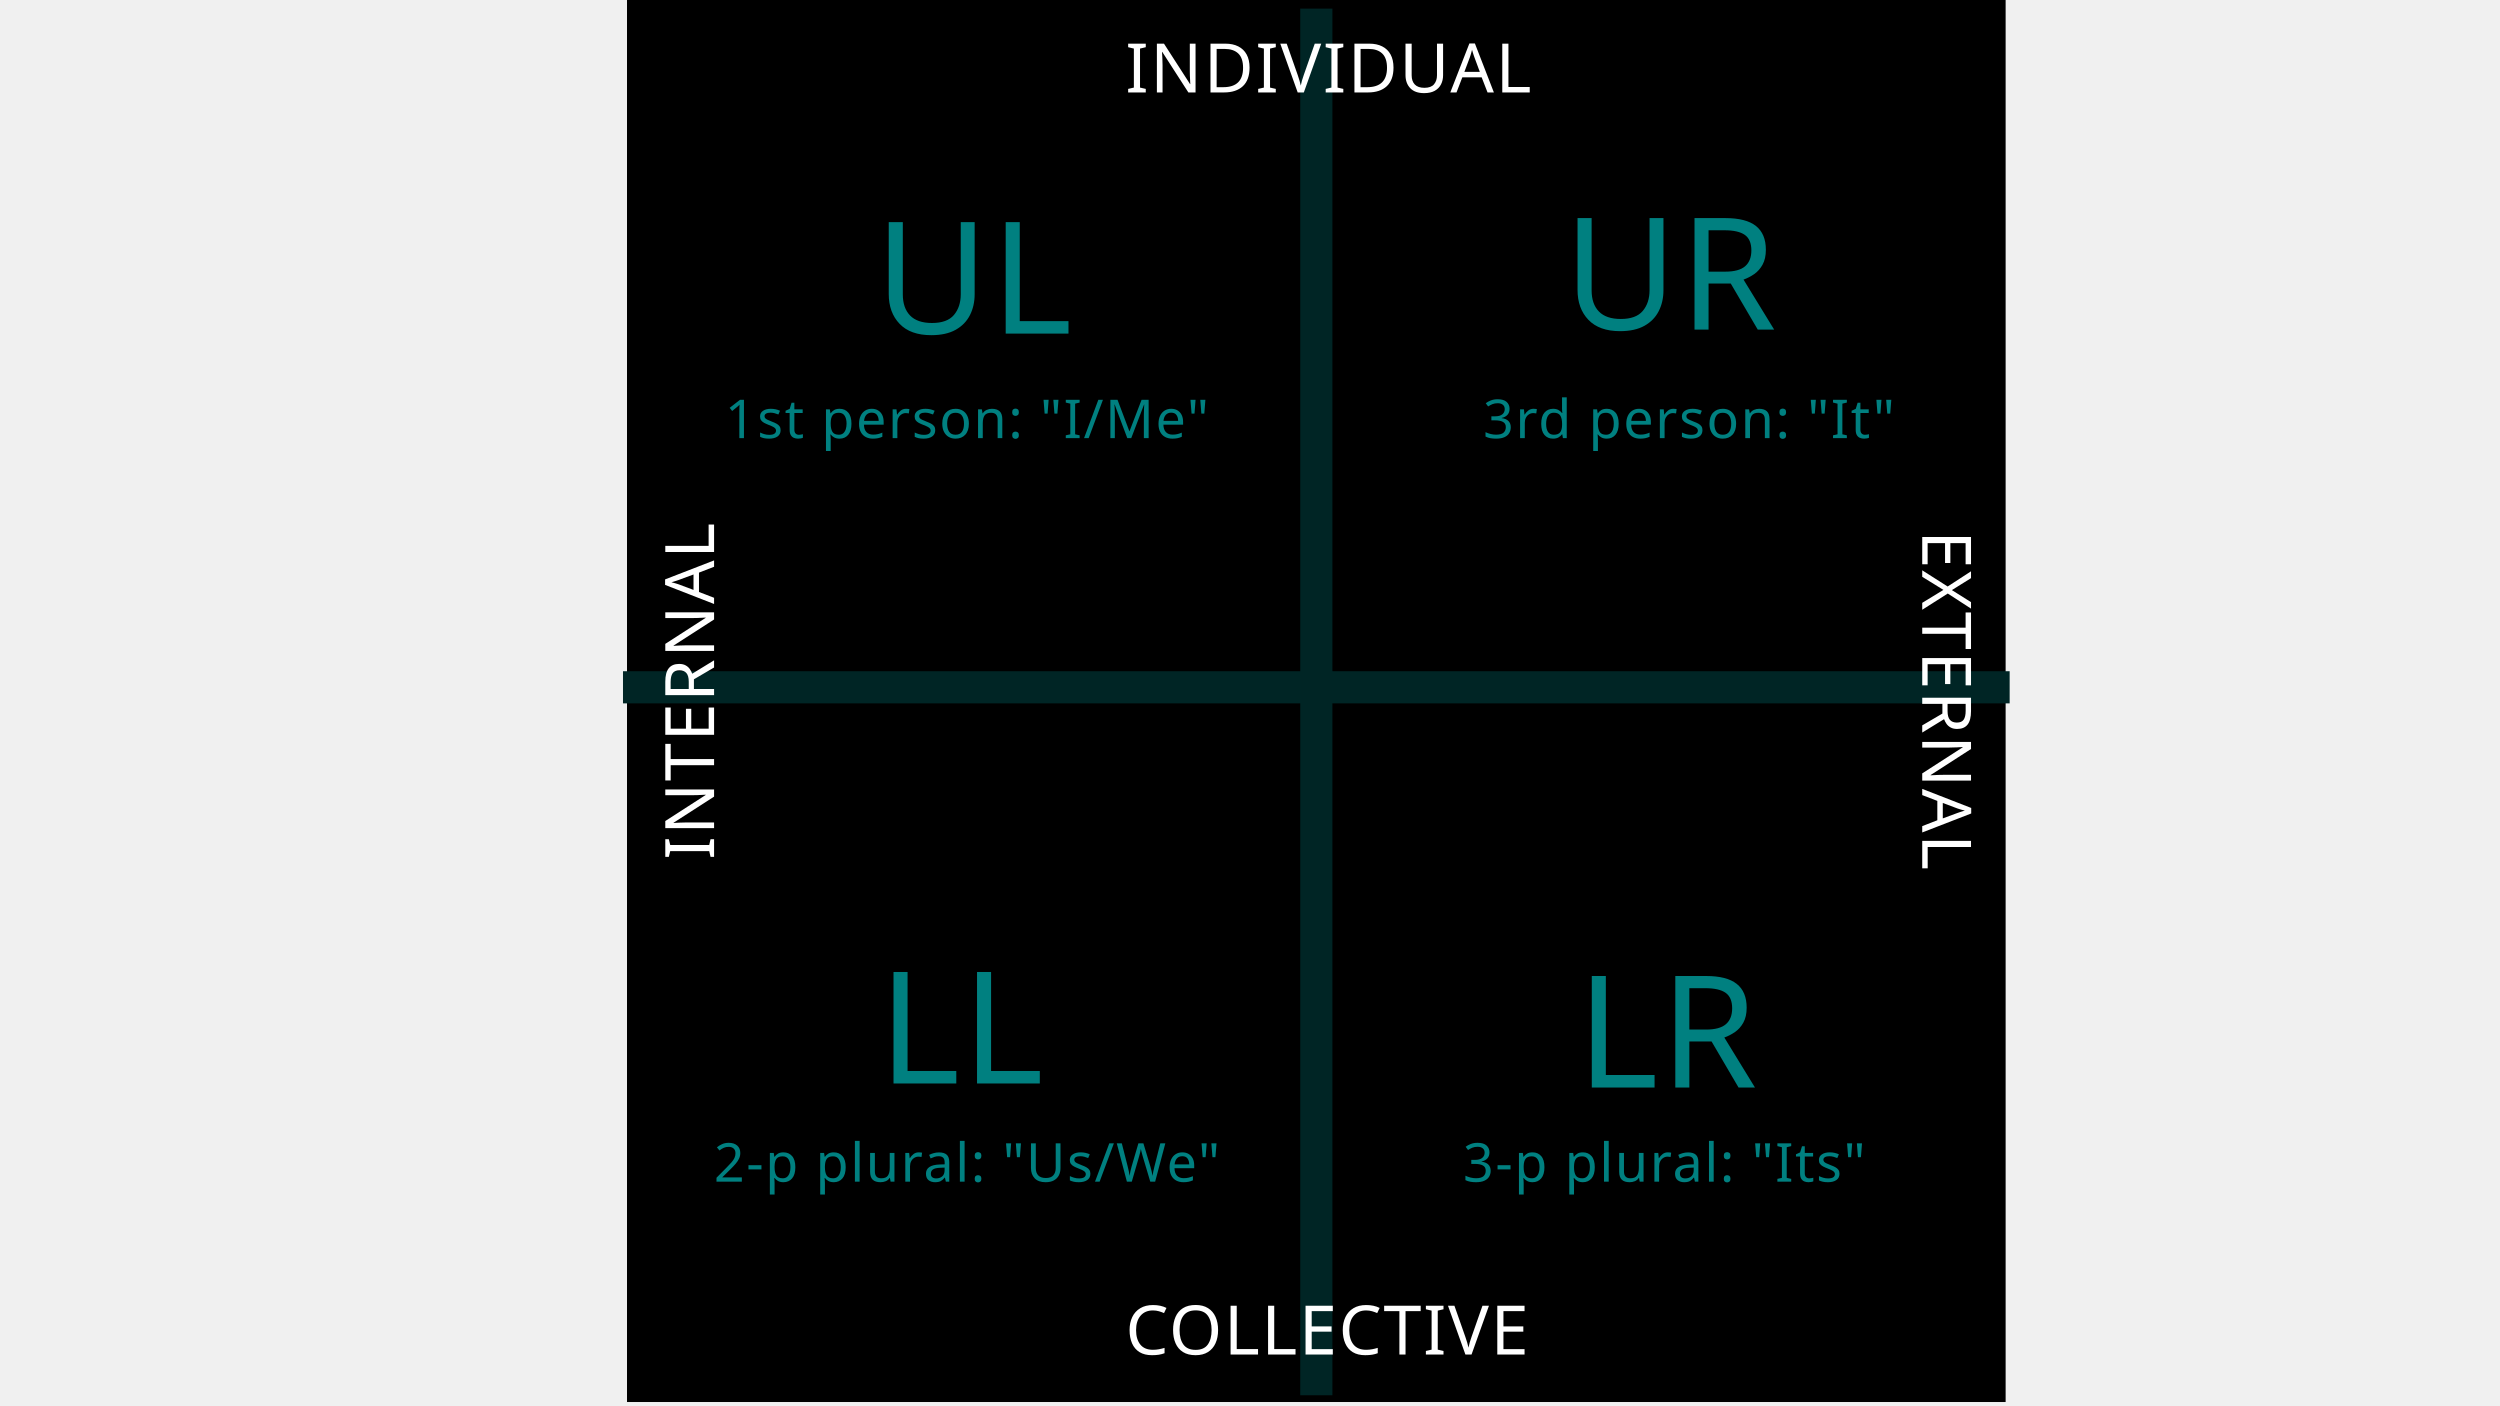
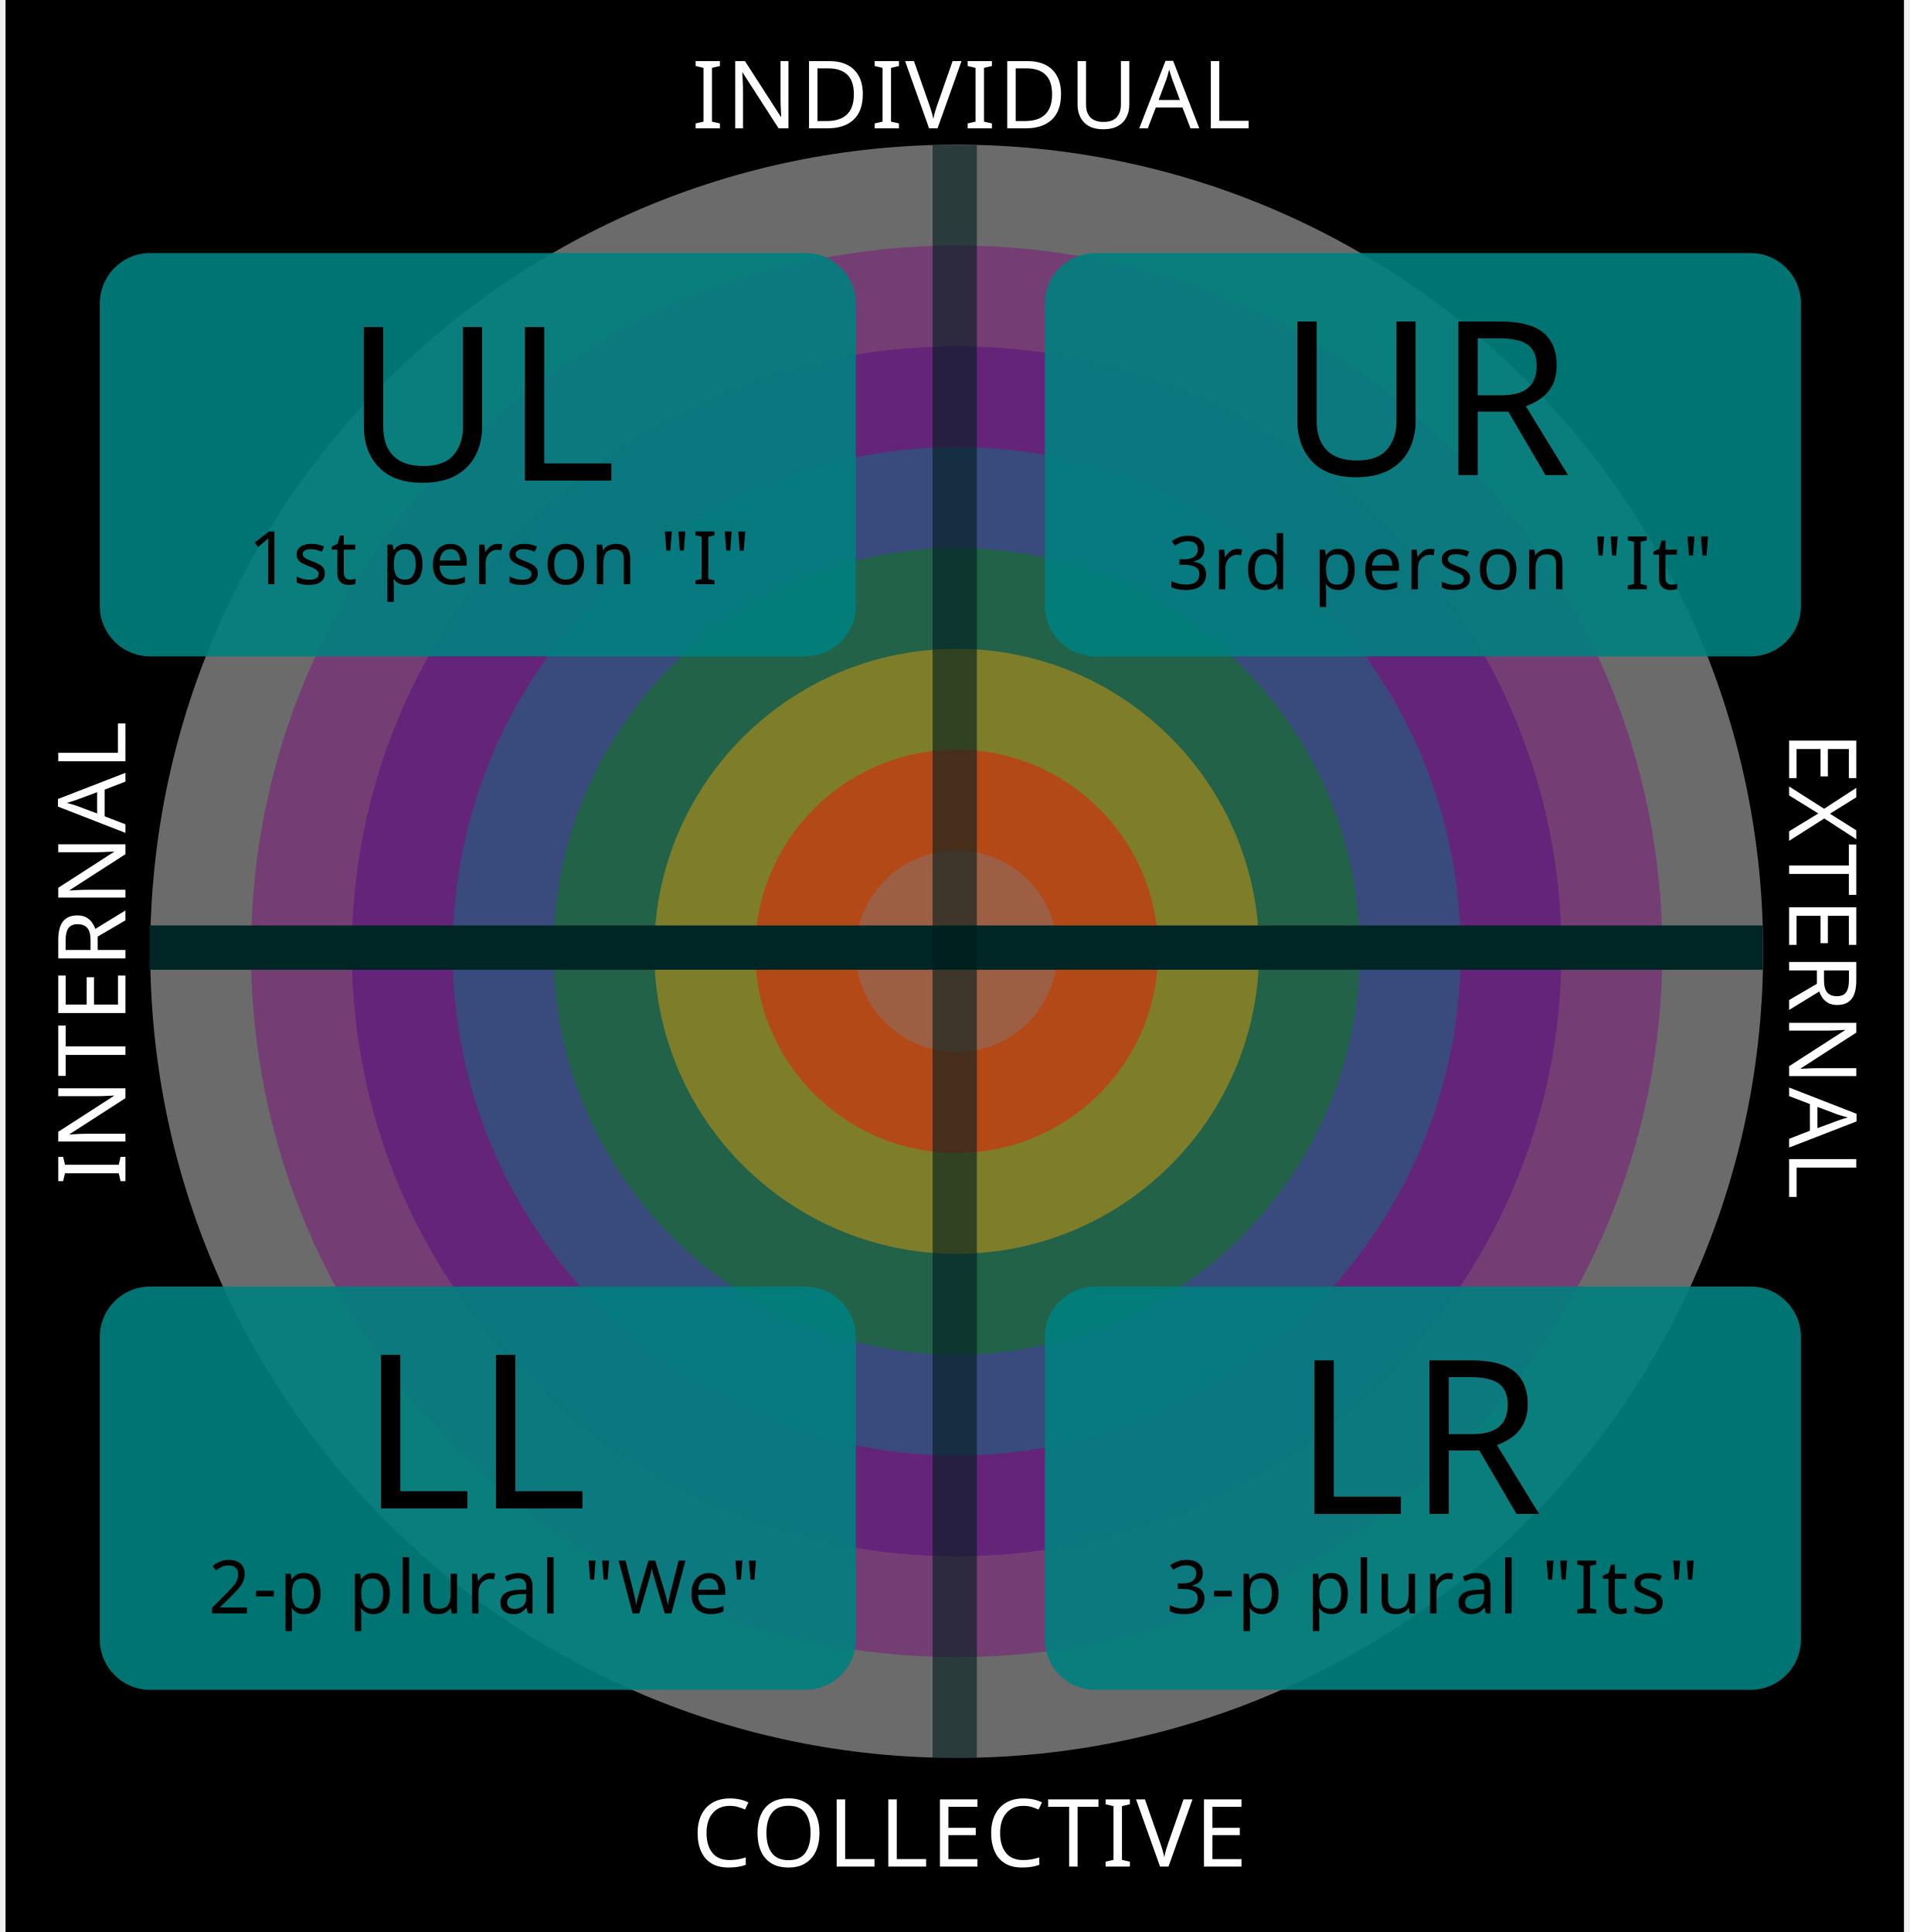
- <svg xmlns="http://www.w3.org/2000/svg" width="1366" height="768" viewBox="0 0 1366 768" version="1.1" id="svg1">
+ <svg xmlns="http://www.w3.org/2000/svg" width="757.669" height="766.453" viewBox="0 0 757.669 766.453" version="1.1" id="svg1">
  <defs id="defs1" />
-   <g id="layer1">
+   <g id="layer1" transform="translate(-340.4019,0.3922825)" style="display:inline">
    <rect style="fill:#000000" id="rect1" width="753.276" height="766.453" x="342.598" y="-0.392" />
-     <rect style="fill:#002525;fill-opacity:1" id="rect2" width="757.669" height="17.569" x="340.402" y="366.756" />
-     <rect style="fill:#002525;fill-opacity:1" id="rect3" width="757.669" height="17.569" x="-762.375" y="710.452" transform="rotate(-90)" />
-     <text xml:space="preserve" style="font-size:37.333px;line-height:1.6;font-family:Cantarell;-inkscape-font-specification:Cantarell;letter-spacing:0.92px;fill:#00ffff" x="614.92" y="740.1" id="text4">
-       <tspan id="tspan4" x="614.92" y="740.1" style="font-size:37.333px;fill:#ffffff">COLLECTIVE</tspan>
+     <g class="circles" id="g8">
+       <circle opacity="0.7" cx="720" cy="377" r="320" fill="#ffffff" id="circle1" style="fill:#ffffff;fill-opacity:0.6" />
+       <circle opacity="0.7" cx="720" cy="377" r="280" fill="#800080" id="circle2" style="fill:#800080;fill-opacity:0.6" />
+       <circle opacity="0.7" cx="720" cy="377" r="240" fill="#4b0082" id="circle3" style="fill:#4b0082;fill-opacity:0.6" />
+       <circle opacity="0.7" cx="720" cy="377" r="200" fill="#008080" id="circle4" style="fill:#008080;fill-opacity:0.6" />
+       <circle opacity="0.7" cx="720" cy="377" r="160" fill="#008000" id="circle5" style="fill:#008000;fill-opacity:0.6" />
+       <circle opacity="0.7" cx="720" cy="377" r="120" fill="#ffa500" id="circle6" style="fill:#ffa500;fill-opacity:0.6" />
+       <circle opacity="0.7" cx="720" cy="377" r="80" fill="#ff0000" id="circle7" style="fill:#ff0000;fill-opacity:0.6" />
+       <circle opacity="0.7" cx="720" cy="377" r="40" fill="#808080" id="circle8" style="fill:#808080;fill-opacity:0.599" />
+     </g>
+     <rect style="fill:#002525;fill-opacity:1;stroke-width:0.919" id="rect2" width="640.167" height="17.569" x="399.736" y="366.756" />
+     <rect style="fill:#001c1c;fill-opacity:0.608;stroke-width:0.919" id="rect3" width="639.92" height="17.569" x="-697.065" y="710.452" transform="rotate(-90)" />
+     <text xml:space="preserve" style="font-size:37.333px;line-height:1.6;font-family:Cantarell;-inkscape-font-specification:Cantarell;letter-spacing:0.92px;fill:#ffffff;fill-opacity:1" x="614.92" y="740.1" id="text4">
+       <tspan class="quadrant-text" id="tspan4" x="614.92" y="740.1" style="font-size:37.333px;fill:#ffffff;fill-opacity:1">COLLECTIVE</tspan>
    </text>
-     <text xml:space="preserve" style="font-size:37.333px;line-height:1.6;font-family:Cantarell;-inkscape-font-specification:Cantarell;letter-spacing:0.92px;fill:#00ffff" x="-469.677" y="390.172" id="text5" transform="rotate(-90)">
-       <tspan id="tspan5" x="-469.677" y="390.172" style="font-size:37.333px;fill:#ffffff">INTERNAL</tspan>
+     <text xml:space="preserve" style="font-size:37.333px;line-height:1.6;font-family:Cantarell;-inkscape-font-specification:Cantarell;letter-spacing:0.92px;fill:#ffffff;fill-opacity:1" x="-469.677" y="390.172" id="text5" transform="rotate(-90)">
+       <tspan class="quadrant-text" id="tspan5" x="-469.677" y="390.172" style="font-size:37.333px;fill:#ffffff;fill-opacity:1">INTERNAL</tspan>
    </text>
-     <text xml:space="preserve" style="font-size:37.333px;line-height:1.6;font-family:Cantarell;-inkscape-font-specification:Cantarell;letter-spacing:0.92px;fill:#00ffff" x="289.786" y="-1050.305" id="text6" transform="rotate(90)">
-       <tspan id="tspan6" x="289.786" y="-1050.305" style="font-size:37.333px;fill:#ffffff">EXTERNAL</tspan>
+     <text xml:space="preserve" style="font-size:37.333px;line-height:1.6;font-family:Cantarell;-inkscape-font-specification:Cantarell;letter-spacing:0.92px;fill:#ffffff;fill-opacity:1" x="289.786" y="-1050.305" id="text6" transform="rotate(90)">
+       <tspan class="quadrant-text" id="tspan6" x="289.786" y="-1050.305" style="font-size:37.333px;fill:#ffffff;fill-opacity:1">EXTERNAL</tspan>
    </text>
-     <text xml:space="preserve" style="font-size:37.333px;line-height:1.6;font-family:Cantarell;-inkscape-font-specification:Cantarell;letter-spacing:0.92px;fill:#ffffff" x="614.92" y="50.511" id="text3">
-       <tspan id="tspan3" x="614.92" y="50.511" style="font-size:37.333px">INDIVIDUAL</tspan>
+     <text xml:space="preserve" style="font-size:37.333px;line-height:1.6;font-family:Cantarell;-inkscape-font-specification:Cantarell;letter-spacing:0.92px;display:inline;fill:#ffffff;fill-opacity:1" x="614.92" y="50.511" id="text3">
+       <tspan class="quadrant-text" id="tspan3" x="614.92" y="50.511" style="font-size:37.333px;fill:#ffffff;fill-opacity:1">INDIVIDUAL</tspan>
    </text>
-     <text xml:space="preserve" style="font-size:29.333px;line-height:1.6;font-family:Cantarell;-inkscape-font-specification:Cantarell;letter-spacing:0.92px;fill:#008080;fill-opacity:1" x="390.09" y="645.666" id="text13">
-       <tspan id="tspan13" x="390.09" y="645.666">2-p plural: "Us/We"</tspan>
+     <rect x="380" y="100" width="300" height="160" rx="20" ry="20" fill="#008080" opacity="0.8" class="shadow-box" id="rect8" style="display:inline;opacity:0.899;fill:#008080;fill-opacity:1;stroke:none;stroke-width:0;stroke-dasharray:none" />
+     <rect x="380" y="510" width="300" height="160" rx="20" ry="20" fill="#008080" opacity="0.8" class="shadow-box" id="rect9" style="opacity:0.899;fill:#008080;fill-opacity:1" />
+     <rect x="755" y="100" width="300" height="160" rx="20" ry="20" fill="#008080" opacity="0.8" class="shadow-box" id="rect10" style="opacity:0.899;fill:#008080;fill-opacity:1" />
+     <rect x="755" y="510" width="300" height="160" rx="20" ry="20" fill="#008080" opacity="0.8" class="shadow-box" id="rect11" style="opacity:0.899;fill:#008080;fill-opacity:1" />
+     <text class="fill-text" xml:space="preserve" style="font-size:29.333px;line-height:1.6;font-family:Cantarell;-inkscape-font-specification:Cantarell;letter-spacing:0.92px;fill-opacity:1" x="423.108" y="639.666" id="text13">
+       <tspan id="tspan13" x="423.108" y="639.666">2-p plural "We"</tspan>
    </text>
-     <text xml:space="preserve" style="font-size:29.333px;line-height:1.6;font-family:Cantarell;-inkscape-font-specification:Cantarell;letter-spacing:0.92px;fill:#008080;fill-opacity:1" x="799.395" y="645.666" id="text14">
-       <tspan id="tspan14" x="799.395" y="645.666">3-p plural: "Its"</tspan>
+     <text class="fill-text" xml:space="preserve" style="font-size:29.333px;line-height:1.6;font-family:Cantarell;-inkscape-font-specification:Cantarell;letter-spacing:0.92px;fill-opacity:1" x="803.236" y="639.666" id="text14">
+       <tspan id="tspan14" x="803.236" y="639.666">3-p plural "Its"</tspan>
    </text>
-     <text xml:space="preserve" style="font-size:85.333px;line-height:1.6;font-family:Cantarell;-inkscape-font-specification:Cantarell;letter-spacing:0.92px;fill:#008080;fill-opacity:1" x="861.476" y="594.212" id="text9">
-       <tspan id="tspan9" x="861.476" y="594.212">LR</tspan>
+     <text class="fill-text" xml:space="preserve" style="font-size:85.333px;line-height:1.6;font-family:Cantarell;-inkscape-font-specification:Cantarell;letter-spacing:0.92px;fill-opacity:1" x="853.681" y="600.212" id="text9">
+       <tspan id="tspan9" x="853.681" y="600.212">LR</tspan>
    </text>
-     <text xml:space="preserve" style="font-size:85.333px;line-height:1.6;font-family:Cantarell;-inkscape-font-specification:Cantarell;letter-spacing:0.92px;fill:#008080;fill-opacity:1" x="479.936" y="592.016" id="text10">
-       <tspan id="tspan10" x="479.936" y="592.016">LL</tspan>
+     <text class="fill-text" xml:space="preserve" style="font-size:85.333px;line-height:1.6;font-family:Cantarell;-inkscape-font-specification:Cantarell;letter-spacing:0.92px;fill-opacity:1" x="483.289" y="598.016" id="text10">
+       <tspan id="tspan10" x="483.289" y="598.016">LL</tspan>
    </text>
-     <text xml:space="preserve" style="font-size:85.333px;line-height:1.6;font-family:Cantarell;-inkscape-font-specification:Cantarell;letter-spacing:0.92px;fill:#008080;fill-opacity:1" x="477.936" y="182.28" id="text7">
-       <tspan id="tspan7" x="477.936" y="182.28">UL</tspan>
+     <text class="fill-text" xml:space="preserve" style="font-size:85.333px;line-height:1.6;font-family:Cantarell;-inkscape-font-specification:Cantarell;letter-spacing:0.92px;display:inline;fill-opacity:1" x="477.103" y="190.28" id="text7">
+       <tspan id="tspan7" x="477.103" y="190.28">UL</tspan>
    </text>
-     <text xml:space="preserve" style="font-size:85.333px;line-height:1.6;font-family:Cantarell;-inkscape-font-specification:Cantarell;letter-spacing:0.92px;fill:#008080;fill-opacity:1" x="854.299" y="180.084" id="text8">
-       <tspan id="tspan8" x="854.299" y="180.084">UR</tspan>
+     <text class="fill-text" xml:space="preserve" style="font-size:85.333px;line-height:1.6;font-family:Cantarell;-inkscape-font-specification:Cantarell;letter-spacing:0.92px;fill-opacity:1" x="847.495" y="188.084" id="text8">
+       <tspan id="tspan8" x="847.495" y="188.084">UR</tspan>
    </text>
-     <text xml:space="preserve" style="font-size:29.333px;line-height:1.6;font-family:Cantarell;-inkscape-font-specification:Cantarell;letter-spacing:0.92px;fill:#008080;fill-opacity:1" x="396.09" y="239.379" id="text11">
-       <tspan id="tspan11" x="396.09" y="239.379">1st person: "I/Me"</tspan>
+     <text class="fill-text" xml:space="preserve" style="font-size:29.333px;line-height:1.6;font-family:Cantarell;-inkscape-font-specification:Cantarell;letter-spacing:0.92px;display:inline;fill-opacity:1" x="438.88" y="231.379" id="text11">
+       <tspan id="tspan11" x="438.88" y="231.379">1st person "I"</tspan>
    </text>
-     <text xml:space="preserve" style="font-size:29.333px;line-height:1.6;font-family:Cantarell;-inkscape-font-specification:Cantarell;letter-spacing:0.92px;fill:#008080;fill-opacity:1" x="810.376" y="239.379" id="text12">
-       <tspan id="tspan12" x="810.376" y="239.379">3rd person: "It"</tspan>
+     <text class="fill-text" xml:space="preserve" style="font-size:29.333px;line-height:1.6;font-family:Cantarell;-inkscape-font-specification:Cantarell;letter-spacing:0.92px;display:inline;fill-opacity:1" x="803.872" y="233.379" id="text12">
+       <tspan id="tspan12" x="803.872" y="233.379">3rd person "It"</tspan>
    </text>
  </g>
</svg>
